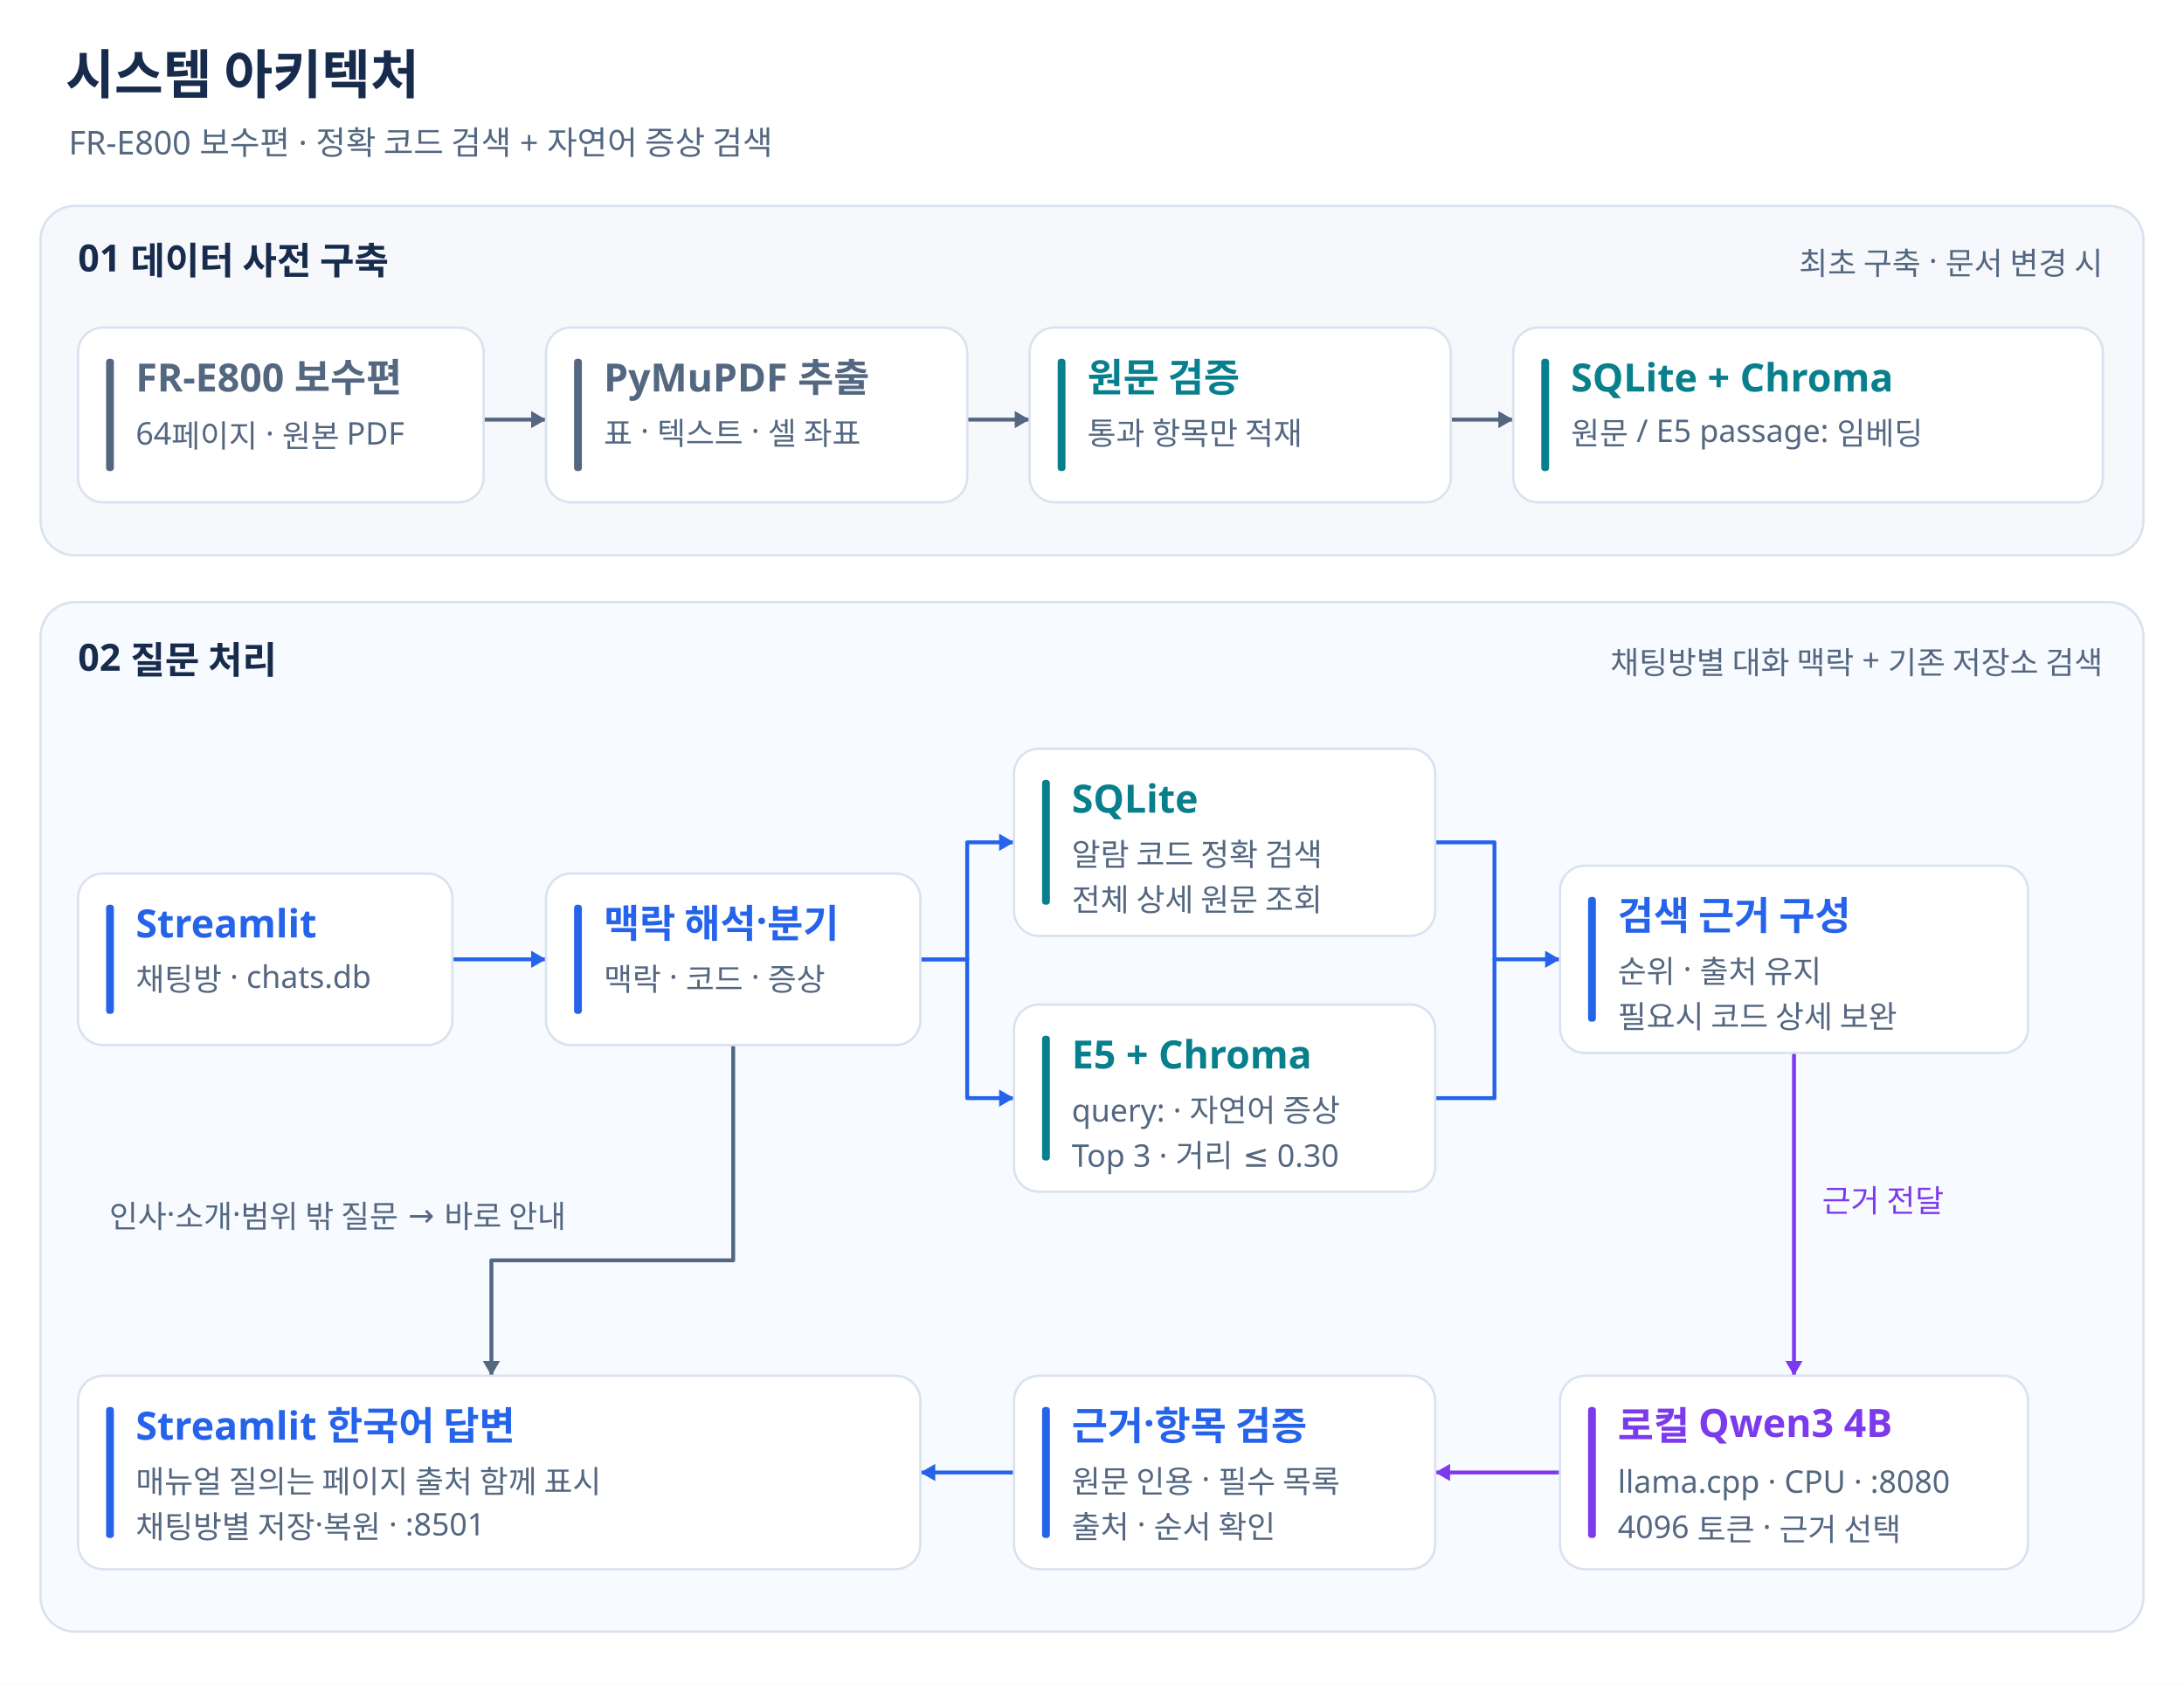
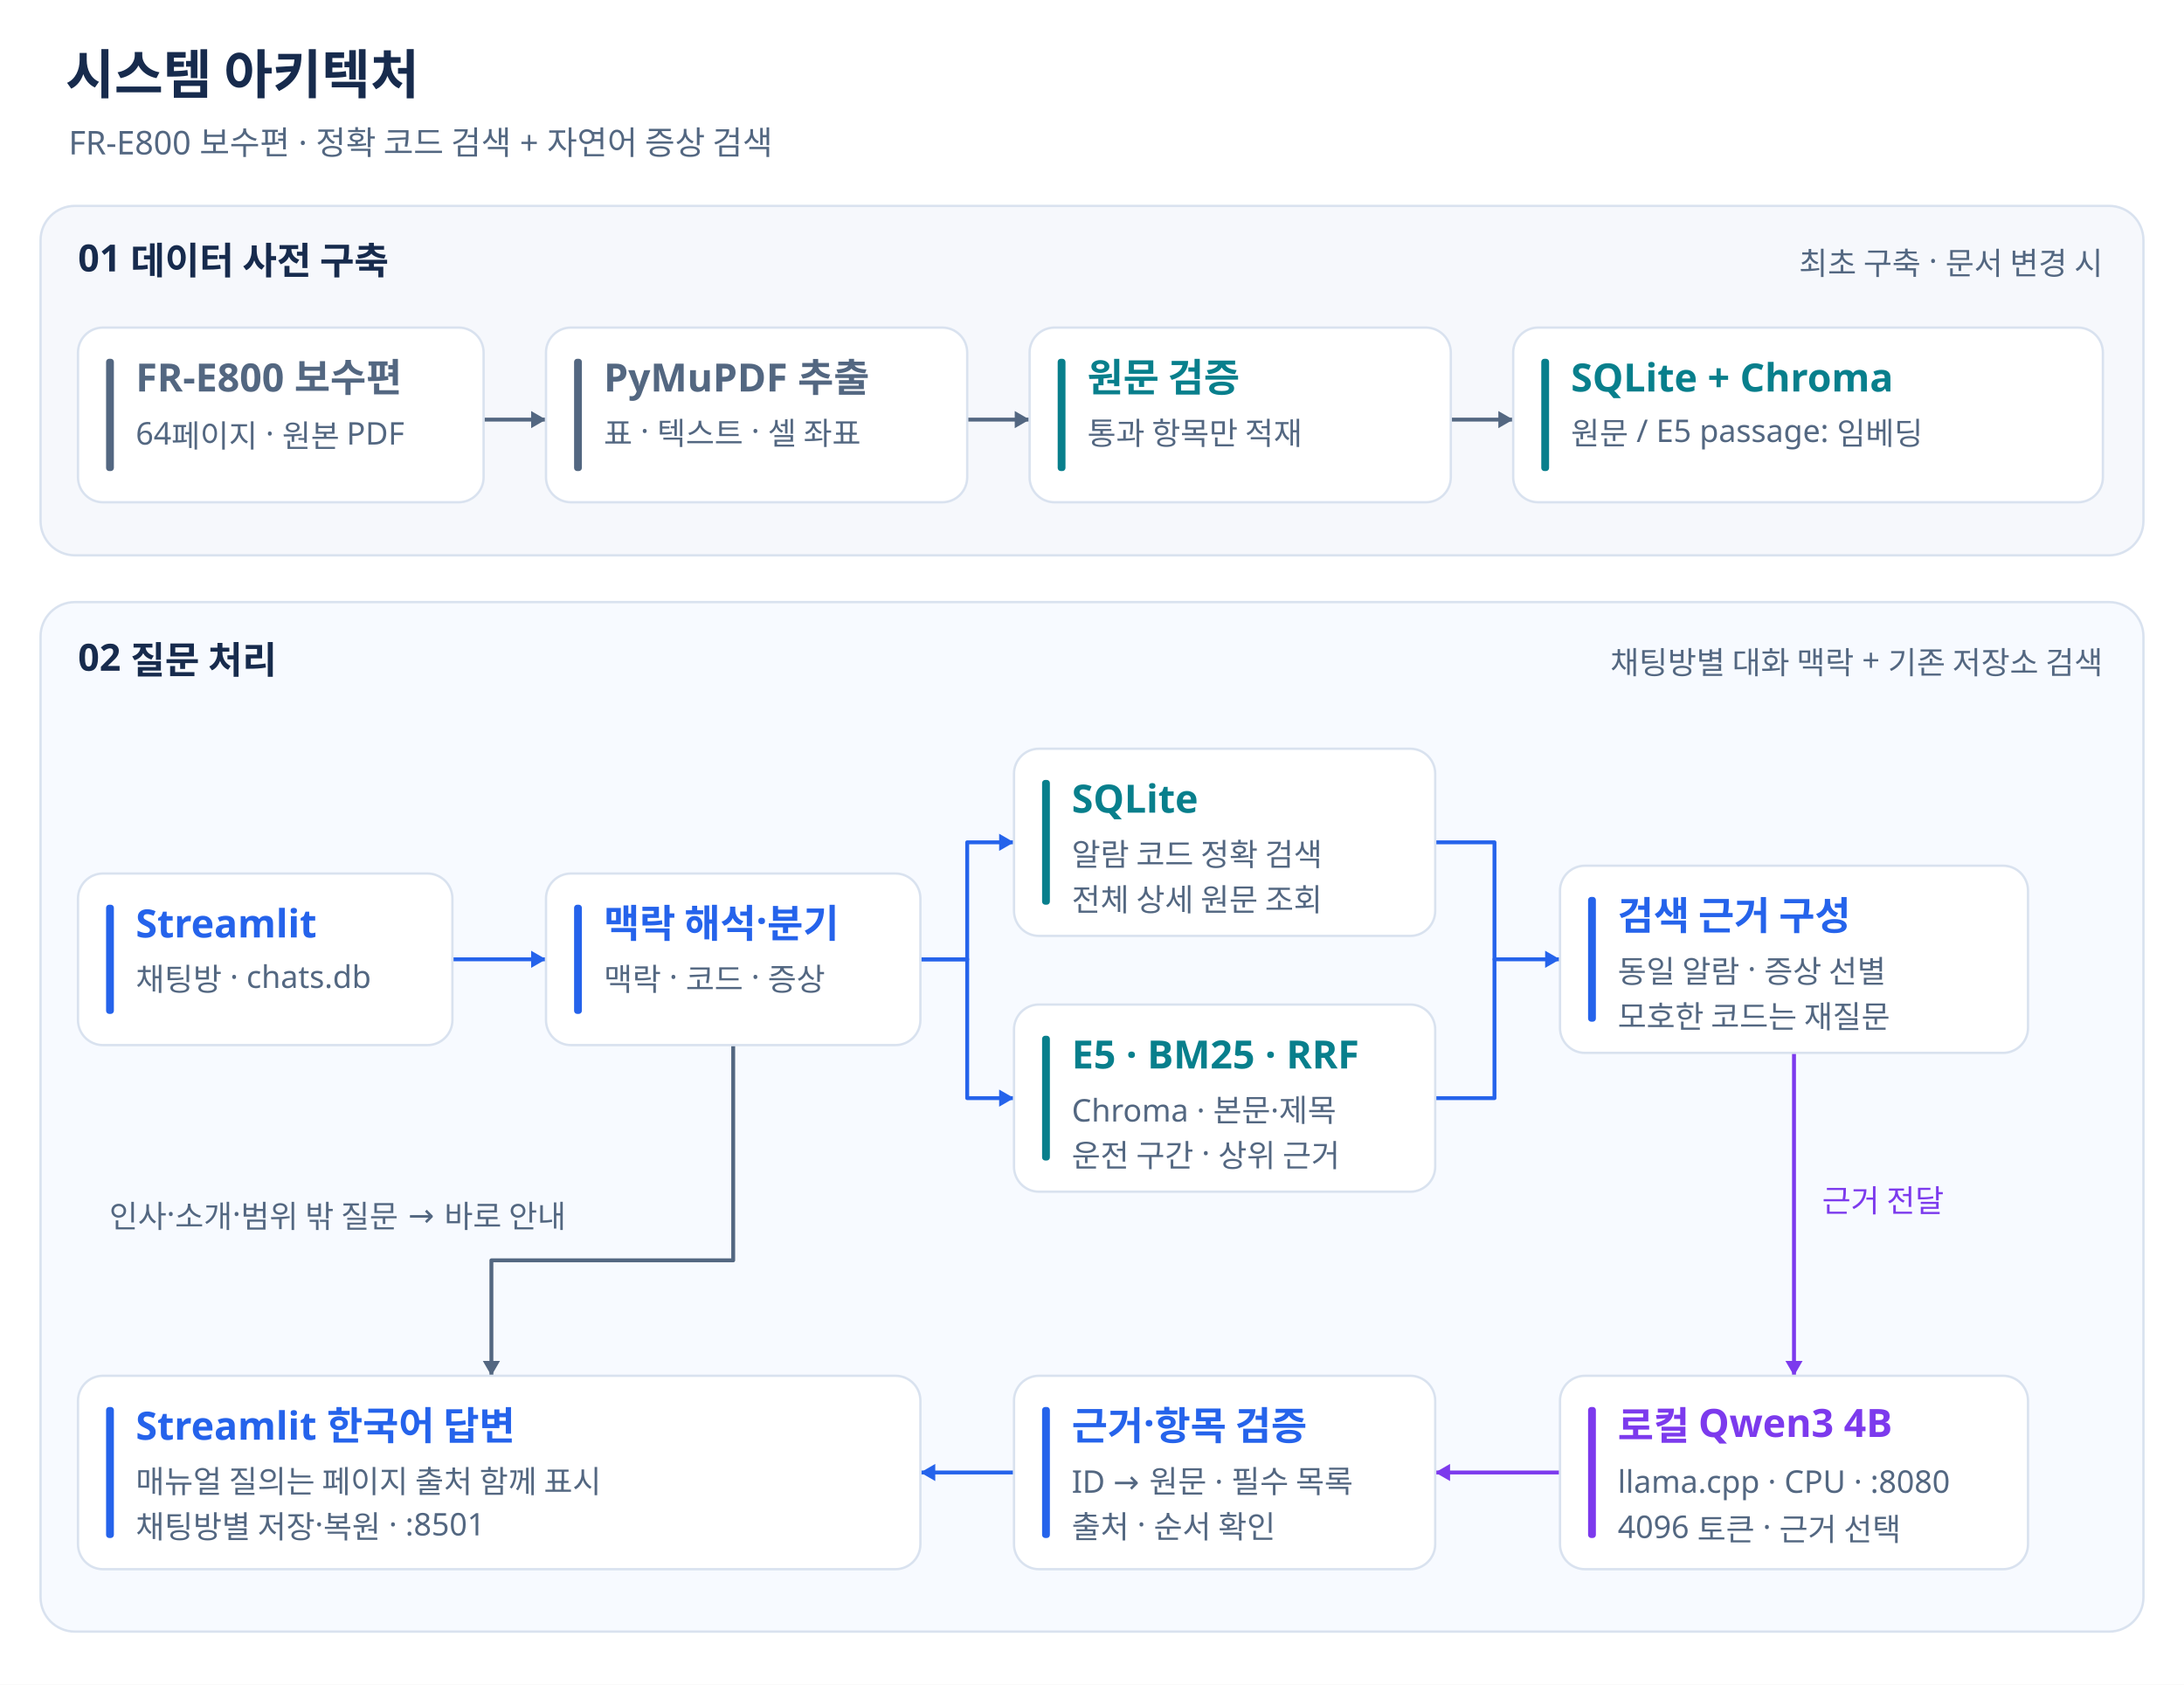
<svg xmlns="http://www.w3.org/2000/svg" width="1400" height="1080" viewBox="0 0 1400 1080" role="img" aria-labelledby="title desc">
  <rect width="100%" height="100%" fill="white" />
  <text x="42" y="60" font-family="Malgun Gothic, 맑은 고딕, sans-serif" font-size="34" font-weight="700" fill="#172B4D" text-anchor="start">시스템 아키텍처</text>
  <text x="44" y="99" font-family="Malgun Gothic, 맑은 고딕, sans-serif" font-size="21" font-weight="400" fill="#536781" text-anchor="start">FR-E800 보수편  ·  정확 코드 검색 + 자연어 증상 검색</text>
  <rect x="26" y="132" width="1348" height="224" rx="22" fill="#F6F8FC" stroke="#D9E2EF" stroke-width="1.5" />
  <text x="50" y="174" font-family="Malgun Gothic, 맑은 고딕, sans-serif" font-size="24" font-weight="700" fill="#172B4D" text-anchor="start">01  데이터 사전 구축</text>
  <text x="1348" y="176" font-family="Malgun Gothic, 맑은 고딕, sans-serif" font-size="20" font-weight="400" fill="#536781" text-anchor="end">최초 구축 · 문서 변경 시</text>
  <polyline points="310,269 350,269" fill="none" stroke="#536781" stroke-width="2.5" stroke-linecap="round" stroke-linejoin="round" />
  <polygon points="350,269 340.474,274.5 340.474,263.5" fill="#536781" />
  <polyline points="620,269 660,269" fill="none" stroke="#536781" stroke-width="2.5" stroke-linecap="round" stroke-linejoin="round" />
  <polygon points="660,269 650.474,274.5 650.474,263.5" fill="#536781" />
  <polyline points="930,269 970,269" fill="none" stroke="#536781" stroke-width="2.5" stroke-linecap="round" stroke-linejoin="round" />
  <polygon points="970,269 960.474,274.5 960.474,263.5" fill="#536781" />
  <rect x="50" y="210" width="260" height="112" rx="16" fill="white" stroke="#D9E2EF" stroke-width="1.5" />
  <rect x="68" y="230" width="5" height="72" rx="2" fill="#536781" stroke="#536781" stroke-width="0" />
  <text x="87" y="251" font-family="Malgun Gothic, 맑은 고딕, sans-serif" font-size="25" font-weight="700" fill="#536781" text-anchor="start">FR-E800 보수편</text>
  <text x="87" y="285" font-family="Malgun Gothic, 맑은 고딕, sans-serif" font-size="20" font-weight="400" fill="#536781" text-anchor="start">64페이지 · 원본 PDF</text>
  <rect x="350" y="210" width="270" height="112" rx="16" fill="white" stroke="#D9E2EF" stroke-width="1.5" />
  <rect x="368" y="230" width="5" height="72" rx="2" fill="#536781" stroke="#536781" stroke-width="0" />
  <text x="387" y="251" font-family="Malgun Gothic, 맑은 고딕, sans-serif" font-size="25" font-weight="700" fill="#536781" text-anchor="start">PyMuPDF 추출</text>
  <text x="387" y="285" font-family="Malgun Gothic, 맑은 고딕, sans-serif" font-size="20" font-weight="400" fill="#536781" text-anchor="start">표 · 텍스트 · 셀 좌표</text>
  <rect x="660" y="210" width="270" height="112" rx="16" fill="white" stroke="#D9E2EF" stroke-width="1.5" />
  <rect x="678" y="230" width="5" height="72" rx="2" fill="#087F8C" stroke="#087F8C" stroke-width="0" />
  <text x="697" y="251" font-family="Malgun Gothic, 맑은 고딕, sans-serif" font-size="25" font-weight="700" fill="#087F8C" text-anchor="start">원문 검증</text>
  <text x="697" y="285" font-family="Malgun Gothic, 맑은 고딕, sans-serif" font-size="20" font-weight="400" fill="#536781" text-anchor="start">통과 항목만 적재</text>
  <rect x="970" y="210" width="378" height="112" rx="16" fill="white" stroke="#D9E2EF" stroke-width="1.5" />
  <rect x="988" y="230" width="5" height="72" rx="2" fill="#087F8C" stroke="#087F8C" stroke-width="0" />
  <text x="1007" y="251" font-family="Malgun Gothic, 맑은 고딕, sans-serif" font-size="25" font-weight="700" fill="#087F8C" text-anchor="start">SQLite + Chroma</text>
  <text x="1007" y="285" font-family="Malgun Gothic, 맑은 고딕, sans-serif" font-size="20" font-weight="400" fill="#536781" text-anchor="start">원문 / E5 passage: 임베딩</text>
  <rect x="26" y="386" width="1348" height="660" rx="22" fill="#F7FAFF" stroke="#D9E2EF" stroke-width="1.5" />
  <text x="50" y="430" font-family="Malgun Gothic, 맑은 고딕, sans-serif" font-size="24" font-weight="700" fill="#172B4D" text-anchor="start">02  질문 처리</text>
  <text x="1348" y="432" font-family="Malgun Gothic, 맑은 고딕, sans-serif" font-size="20" font-weight="400" fill="#536781" text-anchor="end">채팅방별 대화 맥락 + 기존 저장소 검색</text>
  <polyline points="290,615 350,615" fill="none" stroke="#2563EB" stroke-width="2.5" stroke-linecap="round" stroke-linejoin="round" />
  <polygon points="350,615 340.474,620.5 340.474,609.5" fill="#2563EB" />
  <polyline points="590,615 620,615 620,540 650,540" fill="none" stroke="#2563EB" stroke-width="2.5" stroke-linecap="round" stroke-linejoin="round" />
  <polygon points="650,540 640.474,545.5 640.474,534.5" fill="#2563EB" />
  <polyline points="590,615 620,615 620,704 650,704" fill="none" stroke="#2563EB" stroke-width="2.5" stroke-linecap="round" stroke-linejoin="round" />
  <polygon points="650,704 640.474,709.5 640.474,698.5" fill="#2563EB" />
  <polyline points="920,540 958,540 958,615 1000,615" fill="none" stroke="#2563EB" stroke-width="2.5" stroke-linecap="round" stroke-linejoin="round" />
  <polygon points="1000,615 990.474,620.5 990.474,609.5" fill="#2563EB" />
  <polyline points="920,704 958,704 958,615" fill="none" stroke="#2563EB" stroke-width="2.5" stroke-linecap="round" stroke-linejoin="round" />
  <polyline points="1150,675 1150,882" fill="none" stroke="#7C3AED" stroke-width="2.5" stroke-linecap="round" stroke-linejoin="round" />
  <polygon points="1150,882 1144.5,872.474 1155.5,872.474" fill="#7C3AED" />
  <text x="1168" y="777" font-family="Malgun Gothic, 맑은 고딕, sans-serif" font-size="20" font-weight="400" fill="#7C3AED" text-anchor="start">근거 전달</text>
  <polyline points="1000,944 920,944" fill="none" stroke="#7C3AED" stroke-width="2.5" stroke-linecap="round" stroke-linejoin="round" />
  <polygon points="920,944 929.526,938.5 929.526,949.5" fill="#7C3AED" />
  <polyline points="650,944 590,944" fill="none" stroke="#2563EB" stroke-width="2.5" stroke-linecap="round" stroke-linejoin="round" />
  <polygon points="590,944 599.526,938.5 599.526,949.5" fill="#2563EB" />
  <polyline points="470,670 470,808 315,808 315,882" fill="none" stroke="#536781" stroke-width="2.5" stroke-linecap="round" stroke-linejoin="round" />
  <polygon points="315,882 309.5,872.474 320.5,872.474" fill="#536781" />
  <text x="70" y="787" font-family="Malgun Gothic, 맑은 고딕, sans-serif" font-size="20" font-weight="400" fill="#536781" text-anchor="start">인사·소개·범위 밖 질문 → 바로 안내</text>
  <rect x="50" y="560" width="240" height="110" rx="16" fill="white" stroke="#D9E2EF" stroke-width="1.5" />
  <rect x="68" y="580" width="5" height="70" rx="2" fill="#2563EB" stroke="#2563EB" stroke-width="0" />
  <text x="87" y="601" font-family="Malgun Gothic, 맑은 고딕, sans-serif" font-size="25" font-weight="700" fill="#2563EB" text-anchor="start">Streamlit</text>
  <text x="87" y="635" font-family="Malgun Gothic, 맑은 고딕, sans-serif" font-size="20" font-weight="400" fill="#536781" text-anchor="start">채팅방 · chats.db</text>
  <rect x="350" y="560" width="240" height="110" rx="16" fill="white" stroke="#D9E2EF" stroke-width="1.5" />
  <rect x="368" y="580" width="5" height="70" rx="2" fill="#2563EB" stroke="#2563EB" stroke-width="0" />
  <text x="387" y="601" font-family="Malgun Gothic, 맑은 고딕, sans-serif" font-size="25" font-weight="700" fill="#2563EB" text-anchor="start">맥락 해석·분기</text>
  <text x="387" y="635" font-family="Malgun Gothic, 맑은 고딕, sans-serif" font-size="20" font-weight="400" fill="#536781" text-anchor="start">맥락 · 코드 · 증상</text>
  <rect x="650" y="480" width="270" height="120" rx="16" fill="white" stroke="#D9E2EF" stroke-width="1.5" />
  <rect x="668" y="500" width="5" height="80" rx="2" fill="#087F8C" stroke="#087F8C" stroke-width="0" />
  <text x="687" y="521" font-family="Malgun Gothic, 맑은 고딕, sans-serif" font-size="25" font-weight="700" fill="#087F8C" text-anchor="start">SQLite</text>
  <text x="687" y="555" font-family="Malgun Gothic, 맑은 고딕, sans-serif" font-size="20" font-weight="400" fill="#536781" text-anchor="start">알람 코드 정확 검색</text>
  <text x="687" y="584" font-family="Malgun Gothic, 맑은 고딕, sans-serif" font-size="20" font-weight="400" fill="#536781" text-anchor="start">전체 상세 원문 조회</text>
  <rect x="650" y="644" width="270" height="120" rx="16" fill="white" stroke="#D9E2EF" stroke-width="1.5" />
  <rect x="668" y="664" width="5" height="80" rx="2" fill="#087F8C" stroke="#087F8C" stroke-width="0" />
-   <text x="687" y="685" font-family="Malgun Gothic, 맑은 고딕, sans-serif" font-size="25" font-weight="700" fill="#087F8C" text-anchor="start">E5 + Chroma</text>
-   <text x="687" y="719" font-family="Malgun Gothic, 맑은 고딕, sans-serif" font-size="20" font-weight="400" fill="#536781" text-anchor="start">query: · 자연어 증상</text>
-   <text x="687" y="748" font-family="Malgun Gothic, 맑은 고딕, sans-serif" font-size="20" font-weight="400" fill="#536781" text-anchor="start">Top 3 · 거리 ≤ 0.30</text>
+   <text x="687" y="685" font-family="Malgun Gothic, 맑은 고딕, sans-serif" font-size="25" font-weight="700" fill="#087F8C" text-anchor="start">E5 · BM25 · RRF</text>
+   <text x="687" y="719" font-family="Malgun Gothic, 맑은 고딕, sans-serif" font-size="20" font-weight="400" fill="#536781" text-anchor="start">Chroma · 본문·제목</text>
+   <text x="687" y="748" font-family="Malgun Gothic, 맑은 고딕, sans-serif" font-size="20" font-weight="400" fill="#536781" text-anchor="start">운전 구간 · 상위 근거</text>
  <rect x="1000" y="555" width="300" height="120" rx="16" fill="white" stroke="#D9E2EF" stroke-width="1.5" />
  <rect x="1018" y="575" width="5" height="80" rx="2" fill="#2563EB" stroke="#2563EB" stroke-width="0" />
  <text x="1037" y="596" font-family="Malgun Gothic, 맑은 고딕, sans-serif" font-size="25" font-weight="700" fill="#2563EB" text-anchor="start">검색 근거 구성</text>
-   <text x="1037" y="630" font-family="Malgun Gothic, 맑은 고딕, sans-serif" font-size="20" font-weight="400" fill="#536781" text-anchor="start">순위 · 출처 유지</text>
-   <text x="1037" y="659" font-family="Malgun Gothic, 맑은 고딕, sans-serif" font-size="20" font-weight="400" fill="#536781" text-anchor="start">필요시 코드 상세 보완</text>
+   <text x="1037" y="630" font-family="Malgun Gothic, 맑은 고딕, sans-serif" font-size="20" font-weight="400" fill="#536781" text-anchor="start">동일 알람 · 증상 선별</text>
+   <text x="1037" y="659" font-family="Malgun Gothic, 맑은 고딕, sans-serif" font-size="20" font-weight="400" fill="#536781" text-anchor="start">모호한 코드는 재질문</text>
  <rect x="1000" y="882" width="300" height="124" rx="16" fill="white" stroke="#D9E2EF" stroke-width="1.5" />
  <rect x="1018" y="902" width="5" height="84" rx="2" fill="#7C3AED" stroke="#7C3AED" stroke-width="0" />
  <text x="1037" y="923" font-family="Malgun Gothic, 맑은 고딕, sans-serif" font-size="25" font-weight="700" fill="#7C3AED" text-anchor="start">로컬 Qwen3 4B</text>
  <text x="1037" y="957" font-family="Malgun Gothic, 맑은 고딕, sans-serif" font-size="20" font-weight="400" fill="#536781" text-anchor="start">llama.cpp · CPU · :8080</text>
  <text x="1037" y="986" font-family="Malgun Gothic, 맑은 고딕, sans-serif" font-size="20" font-weight="400" fill="#536781" text-anchor="start">4096 토큰 · 근거 선택</text>
  <rect x="650" y="882" width="270" height="124" rx="16" fill="white" stroke="#D9E2EF" stroke-width="1.5" />
  <rect x="668" y="902" width="5" height="84" rx="2" fill="#2563EB" stroke="#2563EB" stroke-width="0" />
  <text x="687" y="923" font-family="Malgun Gothic, 맑은 고딕, sans-serif" font-size="25" font-weight="700" fill="#2563EB" text-anchor="start">근거·항목 검증</text>
-   <text x="687" y="957" font-family="Malgun Gothic, 맑은 고딕, sans-serif" font-size="20" font-weight="400" fill="#536781" text-anchor="start">원문 인용 · 필수 목록</text>
+   <text x="687" y="957" font-family="Malgun Gothic, 맑은 고딕, sans-serif" font-size="20" font-weight="400" fill="#536781" text-anchor="start">ID → 원문 · 필수 목록</text>
  <text x="687" y="986" font-family="Malgun Gothic, 맑은 고딕, sans-serif" font-size="20" font-weight="400" fill="#536781" text-anchor="start">출처 · 순서 확인</text>
  <rect x="50" y="882" width="540" height="124" rx="16" fill="white" stroke="#D9E2EF" stroke-width="1.5" />
  <rect x="68" y="902" width="5" height="84" rx="2" fill="#2563EB" stroke="#2563EB" stroke-width="0" />
  <text x="87" y="923" font-family="Malgun Gothic, 맑은 고딕, sans-serif" font-size="25" font-weight="700" fill="#2563EB" text-anchor="start">Streamlit 한국어 답변</text>
  <text x="87" y="957" font-family="Malgun Gothic, 맑은 고딕, sans-serif" font-size="20" font-weight="400" fill="#536781" text-anchor="start">매뉴얼 질의는 페이지 출처 함께 표시</text>
  <text x="87" y="986" font-family="Malgun Gothic, 맑은 고딕, sans-serif" font-size="20" font-weight="400" fill="#536781" text-anchor="start">채팅방별 저장·복원 · :8501</text>
</svg>
